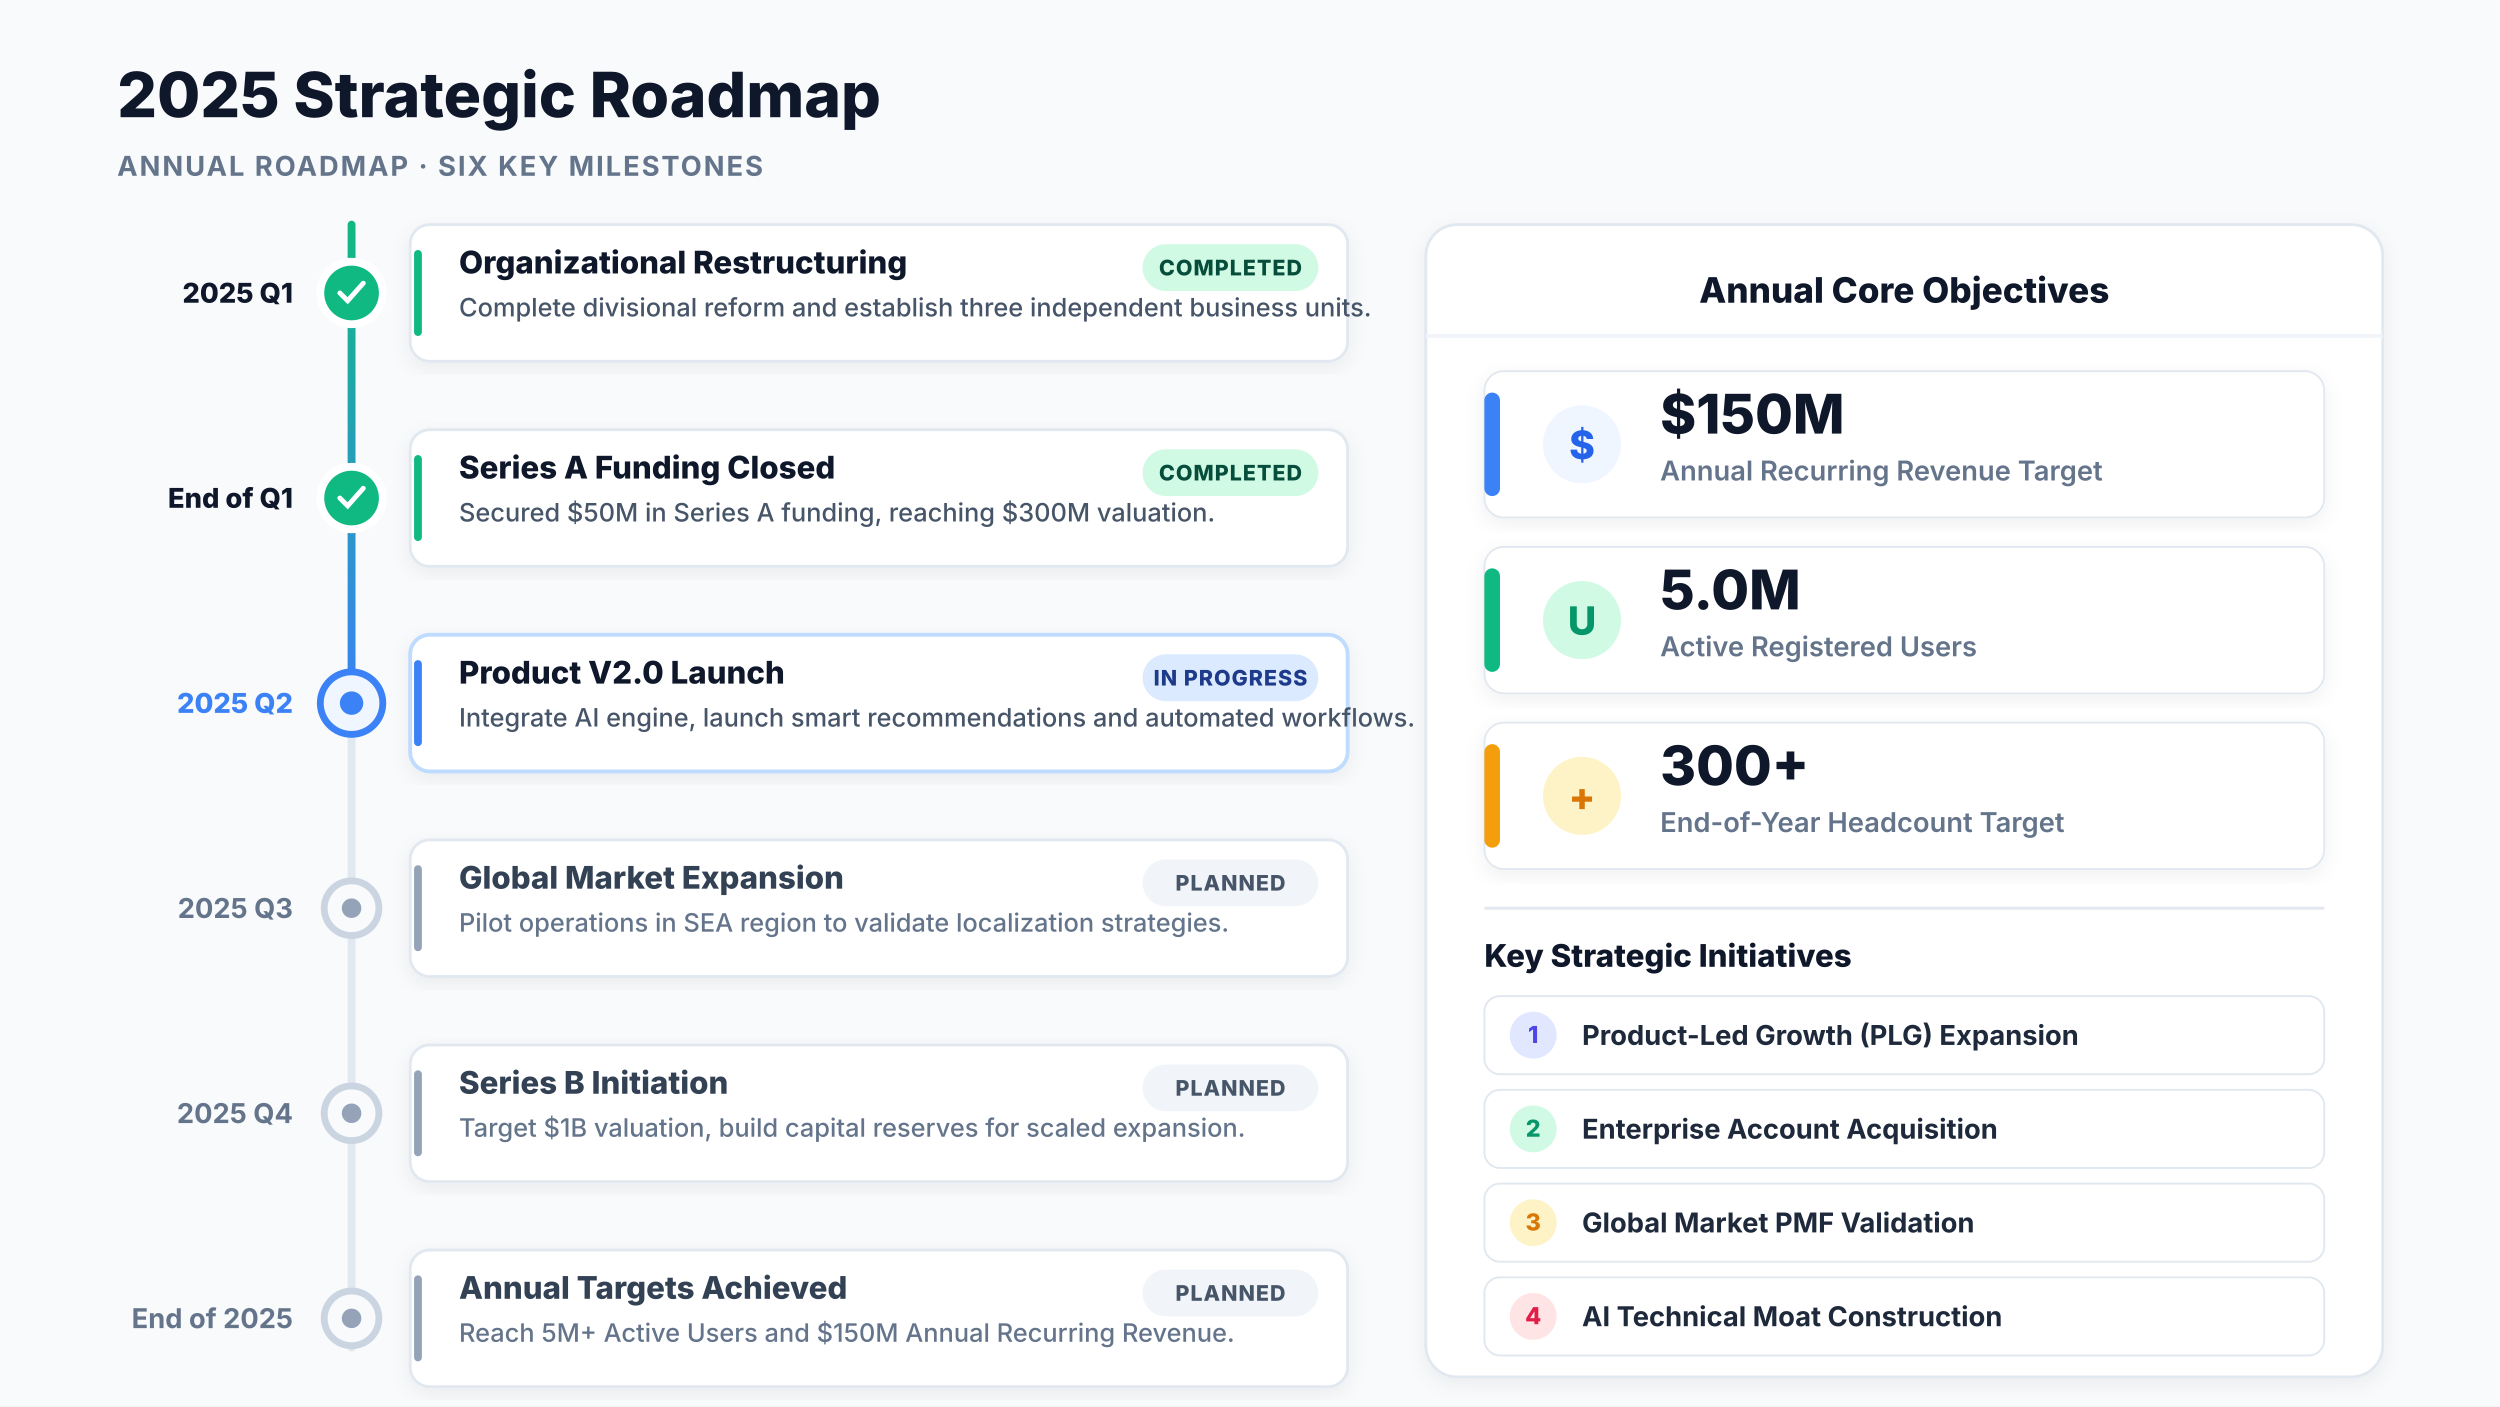
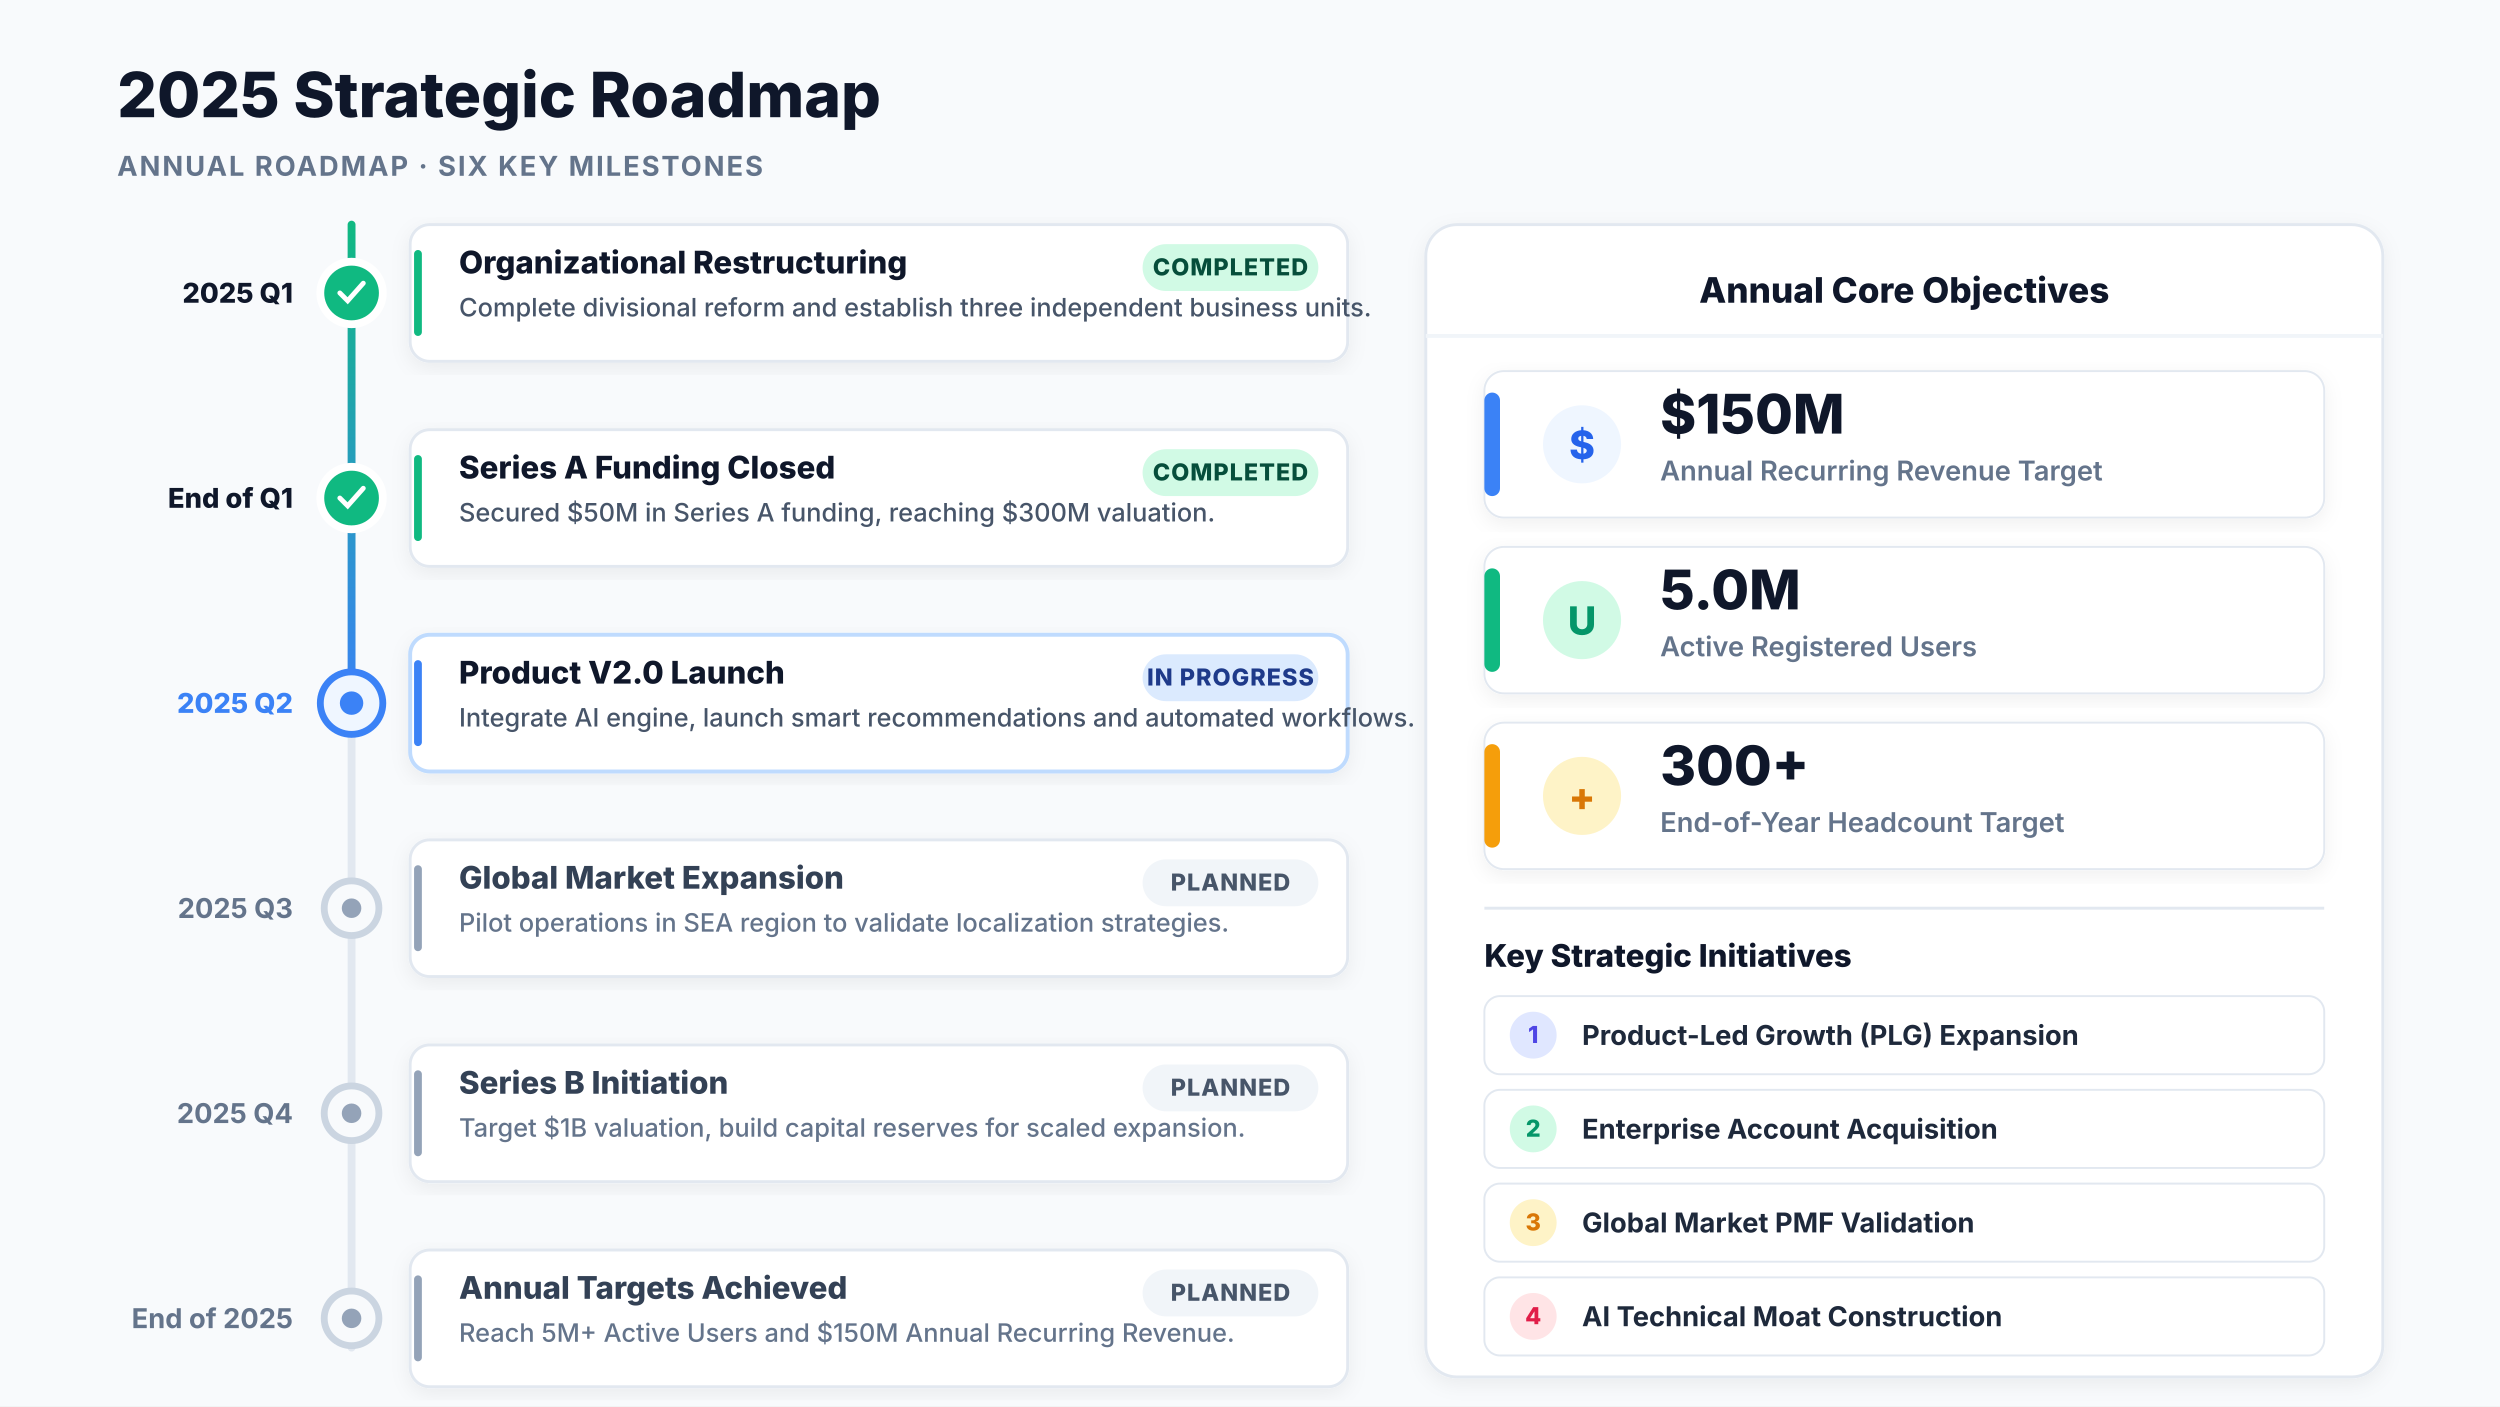
<svg xmlns="http://www.w3.org/2000/svg" viewBox="0 0 1280 720" width="1280" height="720">
  <defs>
    <filter id="cardShadow" x="-10%" y="-10%" width="120%" height="120%">
      <feGaussianBlur in="SourceAlpha" stdDeviation="5" />
      <feOffset dx="0" dy="3" result="offsetblur" />
      <feFlood flood-color="#0F172A" flood-opacity="0.06" result="shadowColor" />
      <feComposite in="shadowColor" in2="offsetblur" operator="in" result="shadow" />
      <feMerge>
        <feMergeNode in="shadow" />
        <feMergeNode in="SourceGraphic" />
      </feMerge>
    </filter>
    <linearGradient id="lineGrad" x1="0%" y1="0%" x2="0%" y2="100%">
      <stop offset="0%" stop-color="#10B981" stop-opacity="1" />
      <stop offset="100%" stop-color="#3B82F6" stop-opacity="1" />
    </linearGradient>
  </defs>
  <rect width="1280" height="720" fill="#F8FAFC" />
  <text x="60" y="60" font-family="-apple-system, BlinkMacSystemFont, 'Segoe UI', sans-serif" font-size="32" font-weight="800" fill="#0F172A">2025 Strategic Roadmap</text>
  <text x="60" y="90" font-family="-apple-system, BlinkMacSystemFont, 'Segoe UI', sans-serif" font-size="14" font-weight="700" fill="#64748B" letter-spacing="1">ANNUAL ROADMAP · SIX KEY MILESTONES</text>
  <line x1="180" y1="115" x2="180" y2="690" stroke="#E2E8F0" stroke-width="4" stroke-linecap="round" />
  <rect x="178" y="113" width="4" height="249" rx="2" fill="url(#lineGrad)" />
  <text x="150" y="155" font-family="-apple-system, BlinkMacSystemFont, 'Segoe UI', sans-serif" font-size="14" font-weight="800" fill="#0F172A" text-anchor="end">2025 Q1</text>
  <circle cx="180" cy="150" r="16" fill="#10B981" stroke="#FFFFFF" stroke-width="4" />
  <path d="M 174,150 L 178,154 L 186,145" stroke="#FFFFFF" stroke-width="2.5" fill="none" stroke-linecap="round" />
  <rect x="210" y="115" width="480" height="70" rx="10" fill="#FFFFFF" stroke="#E2E8F0" stroke-width="1.5" filter="url(#cardShadow)" />
  <line x1="214" y1="130" x2="214" y2="170" stroke="#10B981" stroke-width="4" stroke-linecap="round" />
  <text x="235" y="140" font-family="-apple-system, BlinkMacSystemFont, 'Segoe UI', sans-serif" font-size="16" font-weight="800" fill="#0F172A">Organizational Restructuring</text>
  <text x="235" y="162" font-family="-apple-system, BlinkMacSystemFont, 'Segoe UI', sans-serif" font-size="13" font-weight="500" fill="#475569">Complete divisional reform and establish three independent business units.</text>
  <rect x="585" y="125" width="90" height="24" rx="12" fill="#D1FAE5" />
-   <text x="630" y="141" font-family="-apple-system, BlinkMacSystemFont, 'Segoe UI', sans-serif" font-size="11" font-weight="800" fill="#064E3B" text-anchor="middle" letter-spacing="0.5">COMPLETED</text>
+   <text x="630" y="141" font-family="-apple-system, BlinkMacSystemFont, 'Segoe UI', sans-serif" font-size="12" font-weight="800" fill="#064E3B" text-anchor="middle" letter-spacing="0.5">COMPLETED</text>
  <text x="150" y="260" font-family="-apple-system, BlinkMacSystemFont, 'Segoe UI', sans-serif" font-size="14" font-weight="800" fill="#0F172A" text-anchor="end">End of Q1</text>
  <circle cx="180" cy="255" r="16" fill="#10B981" stroke="#FFFFFF" stroke-width="4" />
  <path d="M 174,255 L 178,259 L 186,250" stroke="#FFFFFF" stroke-width="2.5" fill="none" stroke-linecap="round" />
  <rect x="210" y="220" width="480" height="70" rx="10" fill="#FFFFFF" stroke="#E2E8F0" stroke-width="1.5" filter="url(#cardShadow)" />
  <line x1="214" y1="235" x2="214" y2="275" stroke="#10B981" stroke-width="4" stroke-linecap="round" />
  <text x="235" y="245" font-family="-apple-system, BlinkMacSystemFont, 'Segoe UI', sans-serif" font-size="16" font-weight="800" fill="#0F172A">Series A Funding Closed</text>
  <text x="235" y="267" font-family="-apple-system, BlinkMacSystemFont, 'Segoe UI', sans-serif" font-size="13" font-weight="500" fill="#475569">Secured $50M in Series A funding, reaching $300M valuation.</text>
  <rect x="585" y="230" width="90" height="24" rx="12" fill="#D1FAE5" />
-   <text x="630" y="246" font-family="-apple-system, BlinkMacSystemFont, 'Segoe UI', sans-serif" font-size="11" font-weight="800" fill="#064E3B" text-anchor="middle" letter-spacing="0.5">COMPLETED</text>
+   <text x="630" y="246" font-family="-apple-system, BlinkMacSystemFont, 'Segoe UI', sans-serif" font-size="12" font-weight="800" fill="#064E3B" text-anchor="middle" letter-spacing="0.5">COMPLETED</text>
  <text x="150" y="365" font-family="-apple-system, BlinkMacSystemFont, 'Segoe UI', sans-serif" font-size="14" font-weight="800" fill="#3B82F6" text-anchor="end">2025 Q2</text>
  <circle cx="180" cy="360" r="16" fill="#EFF6FF" stroke="#3B82F6" stroke-width="3.5" />
  <circle cx="180" cy="360" r="6" fill="#3B82F6" />
  <rect x="210" y="325" width="480" height="70" rx="10" fill="#FFFFFF" stroke="#BFDBFE" stroke-width="2" filter="url(#cardShadow)" />
  <line x1="214" y1="340" x2="214" y2="380" stroke="#3B82F6" stroke-width="4" stroke-linecap="round" />
  <text x="235" y="350" font-family="-apple-system, BlinkMacSystemFont, 'Segoe UI', sans-serif" font-size="16" font-weight="800" fill="#0F172A">Product V2.0 Launch</text>
  <text x="235" y="372" font-family="-apple-system, BlinkMacSystemFont, 'Segoe UI', sans-serif" font-size="13" font-weight="500" fill="#475569">Integrate AI engine, launch smart recommendations and automated workflows.</text>
  <rect x="585" y="335" width="90" height="24" rx="12" fill="#DBEAFE" />
-   <text x="630" y="351" font-family="-apple-system, BlinkMacSystemFont, 'Segoe UI', sans-serif" font-size="11" font-weight="800" fill="#1E3A8A" text-anchor="middle" letter-spacing="0.5">IN PROGRESS</text>
+   <text x="630" y="351" font-family="-apple-system, BlinkMacSystemFont, 'Segoe UI', sans-serif" font-size="12" font-weight="800" fill="#1E3A8A" text-anchor="middle" letter-spacing="0.5">IN PROGRESS</text>
  <text x="150" y="470" font-family="-apple-system, BlinkMacSystemFont, 'Segoe UI', sans-serif" font-size="14" font-weight="700" fill="#64748B" text-anchor="end">2025 Q3</text>
  <circle cx="180" cy="465" r="14" fill="#F8FAFC" stroke="#CBD5E1" stroke-width="3.5" />
  <circle cx="180" cy="465" r="5" fill="#94A3B8" />
  <rect x="210" y="430" width="480" height="70" rx="10" fill="#FFFFFF" stroke="#E2E8F0" stroke-width="1.5" filter="url(#cardShadow)" />
  <line x1="214" y1="445" x2="214" y2="485" stroke="#94A3B8" stroke-width="4" stroke-linecap="round" />
  <text x="235" y="455" font-family="-apple-system, BlinkMacSystemFont, 'Segoe UI', sans-serif" font-size="16" font-weight="800" fill="#334155">Global Market Expansion</text>
  <text x="235" y="477" font-family="-apple-system, BlinkMacSystemFont, 'Segoe UI', sans-serif" font-size="13" font-weight="500" fill="#64748B">Pilot operations in SEA region to validate localization strategies.</text>
  <rect x="585" y="440" width="90" height="24" rx="12" fill="#F1F5F9" />
-   <text x="630" y="456" font-family="-apple-system, BlinkMacSystemFont, 'Segoe UI', sans-serif" font-size="11" font-weight="800" fill="#475569" text-anchor="middle" letter-spacing="0.5">PLANNED</text>
+   <text x="630" y="456" font-family="-apple-system, BlinkMacSystemFont, 'Segoe UI', sans-serif" font-size="12" font-weight="800" fill="#475569" text-anchor="middle" letter-spacing="0.5">PLANNED</text>
  <text x="150" y="575" font-family="-apple-system, BlinkMacSystemFont, 'Segoe UI', sans-serif" font-size="14" font-weight="700" fill="#64748B" text-anchor="end">2025 Q4</text>
  <circle cx="180" cy="570" r="14" fill="#F8FAFC" stroke="#CBD5E1" stroke-width="3.5" />
  <circle cx="180" cy="570" r="5" fill="#94A3B8" />
  <rect x="210" y="535" width="480" height="70" rx="10" fill="#FFFFFF" stroke="#E2E8F0" stroke-width="1.5" filter="url(#cardShadow)" />
  <line x1="214" y1="550" x2="214" y2="590" stroke="#94A3B8" stroke-width="4" stroke-linecap="round" />
  <text x="235" y="560" font-family="-apple-system, BlinkMacSystemFont, 'Segoe UI', sans-serif" font-size="16" font-weight="800" fill="#334155">Series B Initiation</text>
  <text x="235" y="582" font-family="-apple-system, BlinkMacSystemFont, 'Segoe UI', sans-serif" font-size="13" font-weight="500" fill="#64748B">Target $1B valuation, build capital reserves for scaled expansion.</text>
  <rect x="585" y="545" width="90" height="24" rx="12" fill="#F1F5F9" />
-   <text x="630" y="561" font-family="-apple-system, BlinkMacSystemFont, 'Segoe UI', sans-serif" font-size="11" font-weight="800" fill="#475569" text-anchor="middle" letter-spacing="0.5">PLANNED</text>
+   <text x="630" y="561" font-family="-apple-system, BlinkMacSystemFont, 'Segoe UI', sans-serif" font-size="12" font-weight="800" fill="#475569" text-anchor="middle" letter-spacing="0.5">PLANNED</text>
  <text x="150" y="680" font-family="-apple-system, BlinkMacSystemFont, 'Segoe UI', sans-serif" font-size="14" font-weight="700" fill="#64748B" text-anchor="end">End of 2025</text>
  <circle cx="180" cy="675" r="14" fill="#F8FAFC" stroke="#CBD5E1" stroke-width="3.5" />
  <circle cx="180" cy="675" r="5" fill="#94A3B8" />
  <rect x="210" y="640" width="480" height="70" rx="10" fill="#FFFFFF" stroke="#E2E8F0" stroke-width="1.5" filter="url(#cardShadow)" />
  <line x1="214" y1="655" x2="214" y2="695" stroke="#94A3B8" stroke-width="4" stroke-linecap="round" />
  <text x="235" y="665" font-family="-apple-system, BlinkMacSystemFont, 'Segoe UI', sans-serif" font-size="16" font-weight="800" fill="#334155">Annual Targets Achieved</text>
  <text x="235" y="687" font-family="-apple-system, BlinkMacSystemFont, 'Segoe UI', sans-serif" font-size="13" font-weight="500" fill="#64748B">Reach 5M+ Active Users and $150M Annual Recurring Revenue.</text>
  <rect x="585" y="650" width="90" height="24" rx="12" fill="#F1F5F9" />
-   <text x="630" y="666" font-family="-apple-system, BlinkMacSystemFont, 'Segoe UI', sans-serif" font-size="11" font-weight="800" fill="#475569" text-anchor="middle" letter-spacing="0.5">PLANNED</text>
+   <text x="630" y="666" font-family="-apple-system, BlinkMacSystemFont, 'Segoe UI', sans-serif" font-size="12" font-weight="800" fill="#475569" text-anchor="middle" letter-spacing="0.5">PLANNED</text>
  <rect x="730" y="115" width="490" height="590" rx="16" fill="#FFFFFF" stroke="#E2E8F0" stroke-width="1.5" filter="url(#cardShadow)" />
  <text x="975" y="155" text-anchor="middle" font-family="-apple-system, BlinkMacSystemFont, 'Segoe UI', sans-serif" font-size="18" font-weight="800" fill="#0F172A">Annual Core Objectives</text>
  <line x1="730" y1="172" x2="1220" y2="172" stroke="#F1F5F9" stroke-width="2" />
  <rect x="760" y="190" width="430" height="75" rx="10" fill="#FFFFFF" stroke="#E2E8F0" stroke-width="1" filter="url(#cardShadow)" />
  <line x1="764" y1="205" x2="764" y2="250" stroke="#3B82F6" stroke-width="8" stroke-linecap="round" />
  <circle cx="810" cy="227.5" r="20" fill="#EFF6FF" />
  <text x="810" y="235" font-family="-apple-system, BlinkMacSystemFont, 'Segoe UI', sans-serif" font-size="20" font-weight="800" fill="#2563EB" text-anchor="middle">$</text>
  <text x="850" y="222" font-family="-apple-system, BlinkMacSystemFont, 'Segoe UI', sans-serif" font-size="28" font-weight="800" fill="#0F172A">$150M</text>
  <text x="850" y="246" font-family="-apple-system, BlinkMacSystemFont, 'Segoe UI', sans-serif" font-size="14" font-weight="600" fill="#64748B">Annual Recurring Revenue Target</text>
  <rect x="760" y="280" width="430" height="75" rx="10" fill="#FFFFFF" stroke="#E2E8F0" stroke-width="1" filter="url(#cardShadow)" />
  <line x1="764" y1="295" x2="764" y2="340" stroke="#10B981" stroke-width="8" stroke-linecap="round" />
  <circle cx="810" cy="317.5" r="20" fill="#D1FAE5" />
  <text x="810" y="325" font-family="-apple-system, BlinkMacSystemFont, 'Segoe UI', sans-serif" font-size="20" font-weight="800" fill="#059669" text-anchor="middle">U</text>
  <text x="850" y="312" font-family="-apple-system, BlinkMacSystemFont, 'Segoe UI', sans-serif" font-size="28" font-weight="800" fill="#0F172A">5.0M</text>
  <text x="850" y="336" font-family="-apple-system, BlinkMacSystemFont, 'Segoe UI', sans-serif" font-size="14" font-weight="600" fill="#64748B">Active Registered Users</text>
  <rect x="760" y="370" width="430" height="75" rx="10" fill="#FFFFFF" stroke="#E2E8F0" stroke-width="1" filter="url(#cardShadow)" />
  <line x1="764" y1="385" x2="764" y2="430" stroke="#F59E0B" stroke-width="8" stroke-linecap="round" />
  <circle cx="810" cy="407.5" r="20" fill="#FEF3C7" />
  <text x="810" y="415" font-family="-apple-system, BlinkMacSystemFont, 'Segoe UI', sans-serif" font-size="20" font-weight="800" fill="#D97706" text-anchor="middle">+</text>
  <text x="850" y="402" font-family="-apple-system, BlinkMacSystemFont, 'Segoe UI', sans-serif" font-size="28" font-weight="800" fill="#0F172A">300+</text>
  <text x="850" y="426" font-family="-apple-system, BlinkMacSystemFont, 'Segoe UI', sans-serif" font-size="14" font-weight="600" fill="#64748B">End-of-Year Headcount Target</text>
  <line x1="760" y1="465" x2="1190" y2="465" stroke="#E2E8F0" stroke-width="1.5" />
  <text x="760" y="495" font-family="-apple-system, BlinkMacSystemFont, 'Segoe UI', sans-serif" font-size="16" font-weight="800" fill="#0F172A">Key Strategic Initiatives</text>
  <rect x="760" y="510" width="430" height="40" rx="8" fill="#FFFFFF" stroke="#E2E8F0" stroke-width="1" />
  <circle cx="785" cy="530" r="12" fill="#E0E7FF" />
  <text x="785" y="534" font-family="-apple-system, BlinkMacSystemFont, 'Segoe UI', sans-serif" font-size="12" font-weight="800" fill="#4F46E5" text-anchor="middle">1</text>
  <text x="810" y="535" font-family="-apple-system, BlinkMacSystemFont, 'Segoe UI', sans-serif" font-size="14" font-weight="700" fill="#1E293B">Product-Led Growth (PLG) Expansion</text>
  <rect x="760" y="558" width="430" height="40" rx="8" fill="#FFFFFF" stroke="#E2E8F0" stroke-width="1" />
  <circle cx="785" cy="578" r="12" fill="#D1FAE5" />
  <text x="785" y="582" font-family="-apple-system, BlinkMacSystemFont, 'Segoe UI', sans-serif" font-size="12" font-weight="800" fill="#059669" text-anchor="middle">2</text>
  <text x="810" y="583" font-family="-apple-system, BlinkMacSystemFont, 'Segoe UI', sans-serif" font-size="14" font-weight="700" fill="#1E293B">Enterprise Account Acquisition</text>
  <rect x="760" y="606" width="430" height="40" rx="8" fill="#FFFFFF" stroke="#E2E8F0" stroke-width="1" />
  <circle cx="785" cy="626" r="12" fill="#FEF3C7" />
  <text x="785" y="630" font-family="-apple-system, BlinkMacSystemFont, 'Segoe UI', sans-serif" font-size="12" font-weight="800" fill="#D97706" text-anchor="middle">3</text>
  <text x="810" y="631" font-family="-apple-system, BlinkMacSystemFont, 'Segoe UI', sans-serif" font-size="14" font-weight="700" fill="#1E293B">Global Market PMF Validation</text>
  <rect x="760" y="654" width="430" height="40" rx="8" fill="#FFFFFF" stroke="#E2E8F0" stroke-width="1" />
  <circle cx="785" cy="674" r="12" fill="#FFE4E6" />
  <text x="785" y="678" font-family="-apple-system, BlinkMacSystemFont, 'Segoe UI', sans-serif" font-size="12" font-weight="800" fill="#E11D48" text-anchor="middle">4</text>
  <text x="810" y="679" font-family="-apple-system, BlinkMacSystemFont, 'Segoe UI', sans-serif" font-size="14" font-weight="700" fill="#1E293B">AI Technical Moat Construction</text>
</svg>
